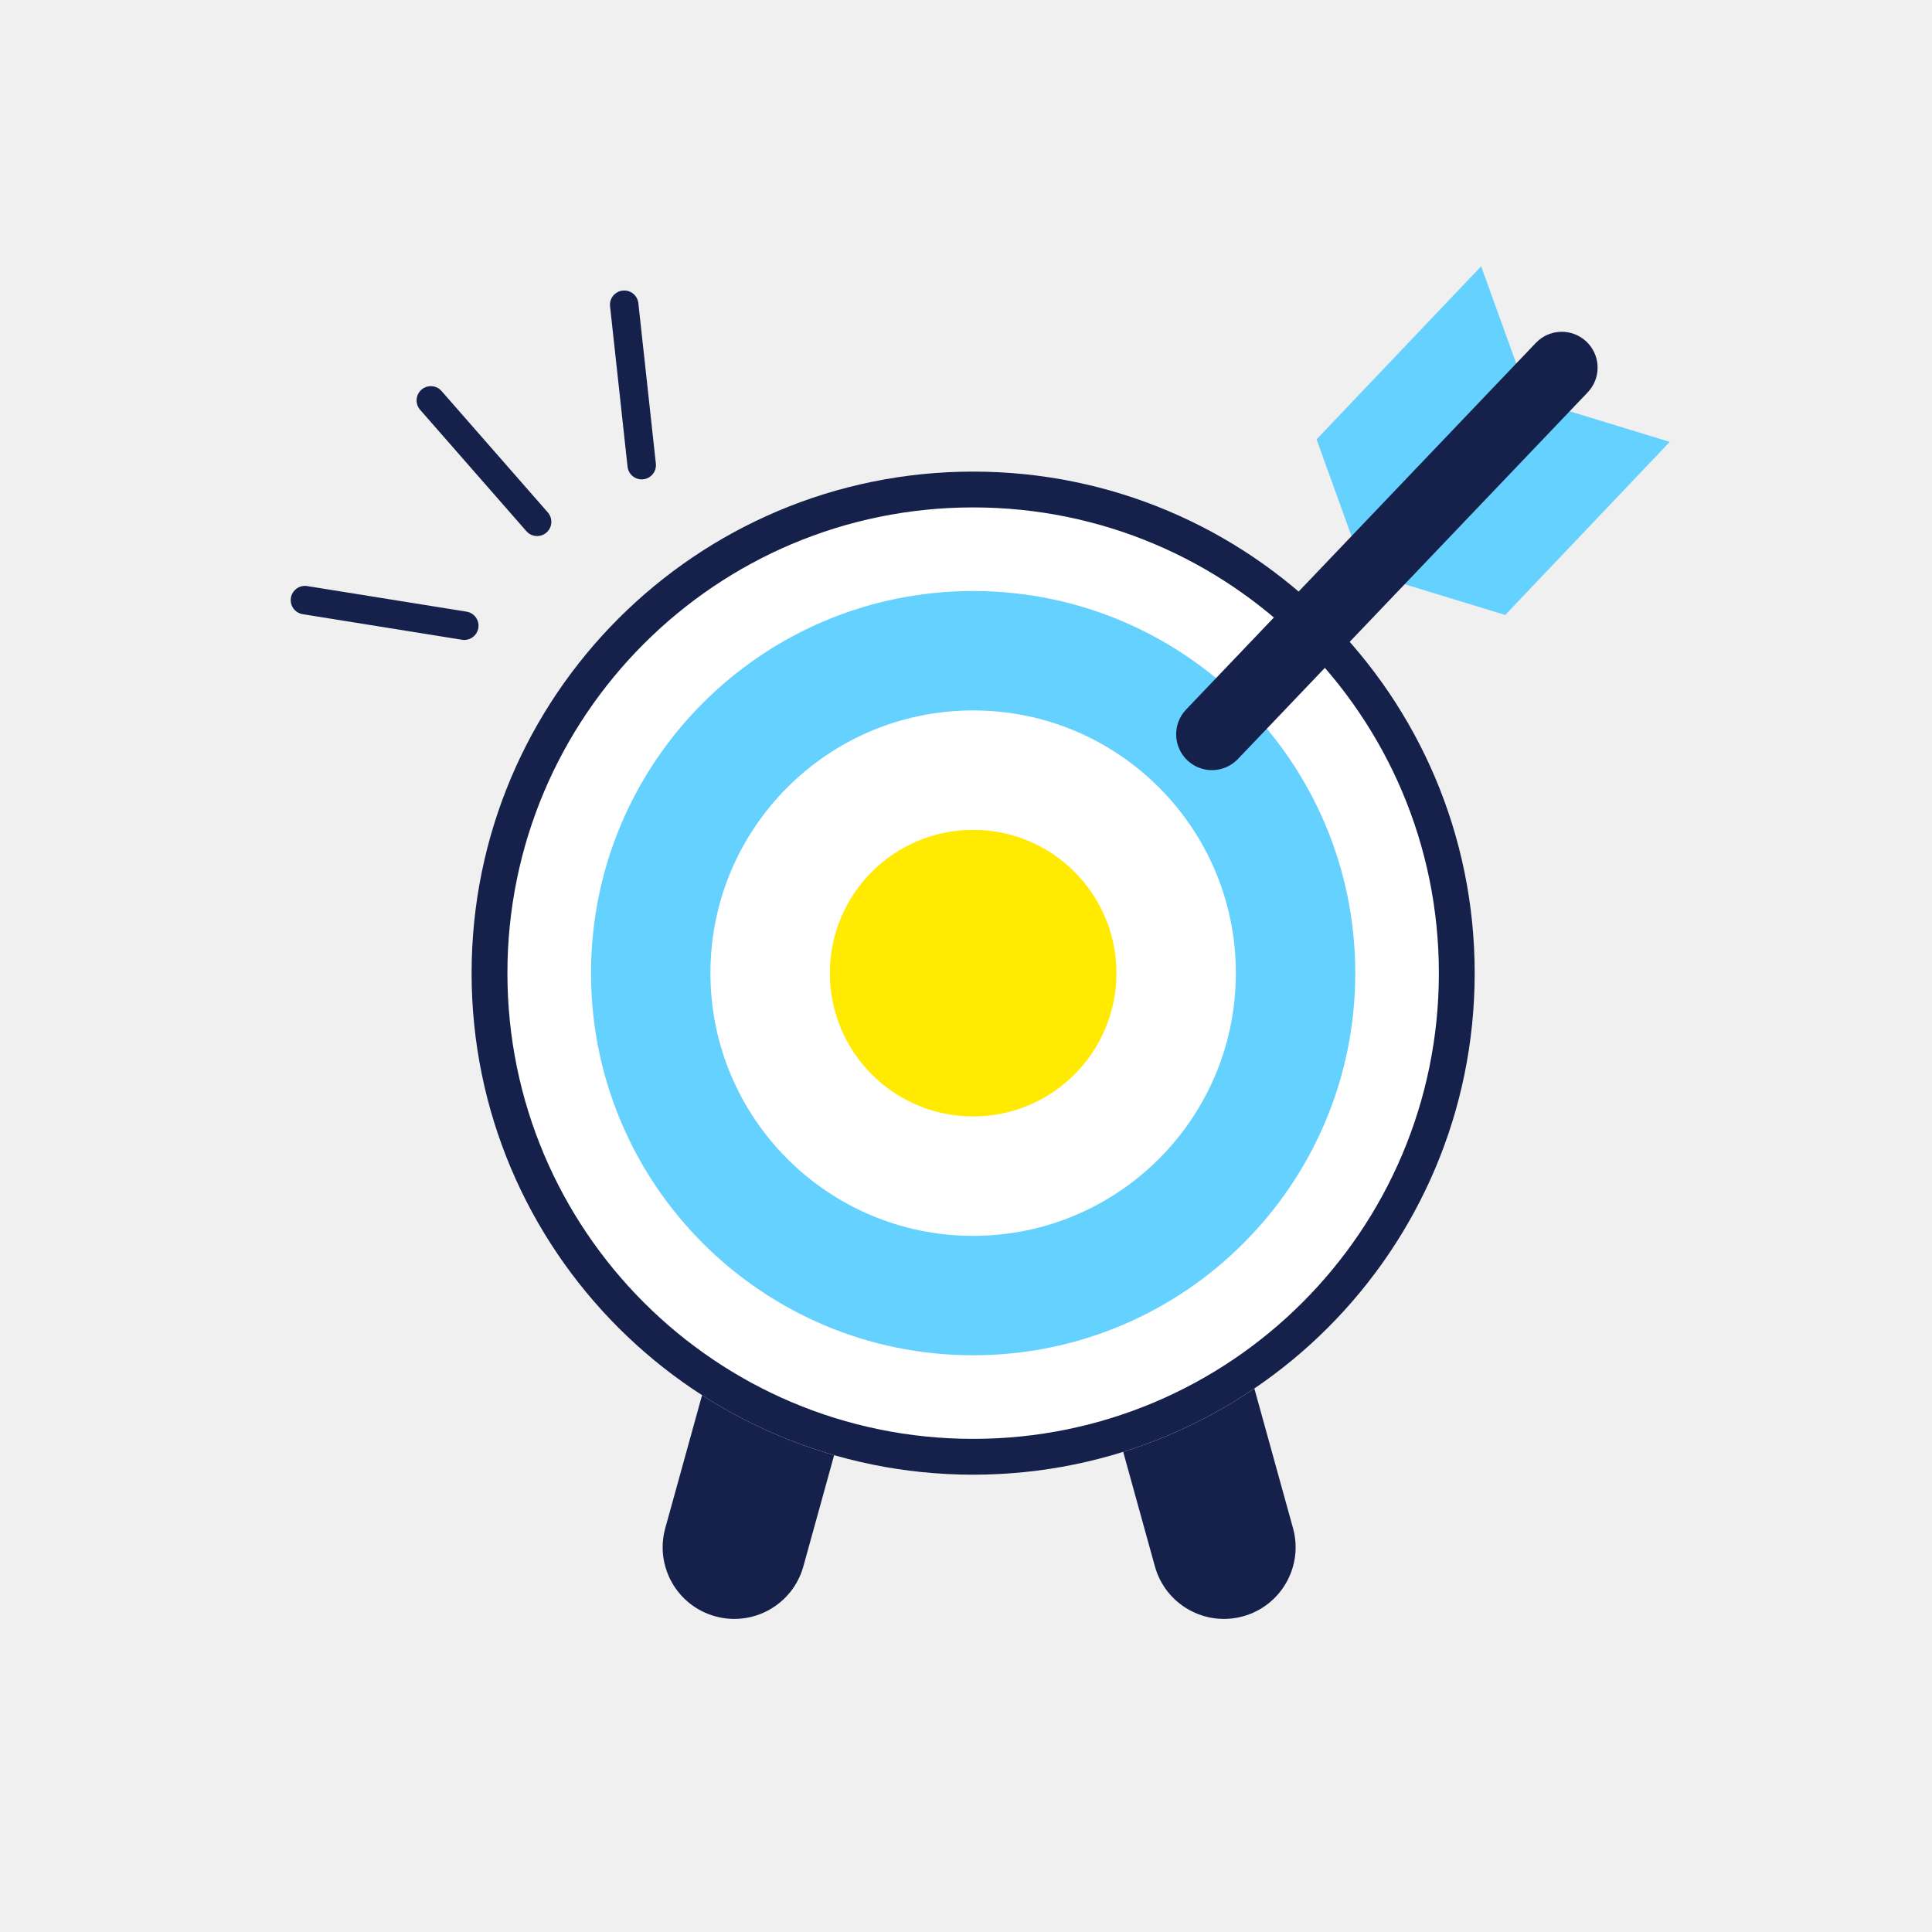
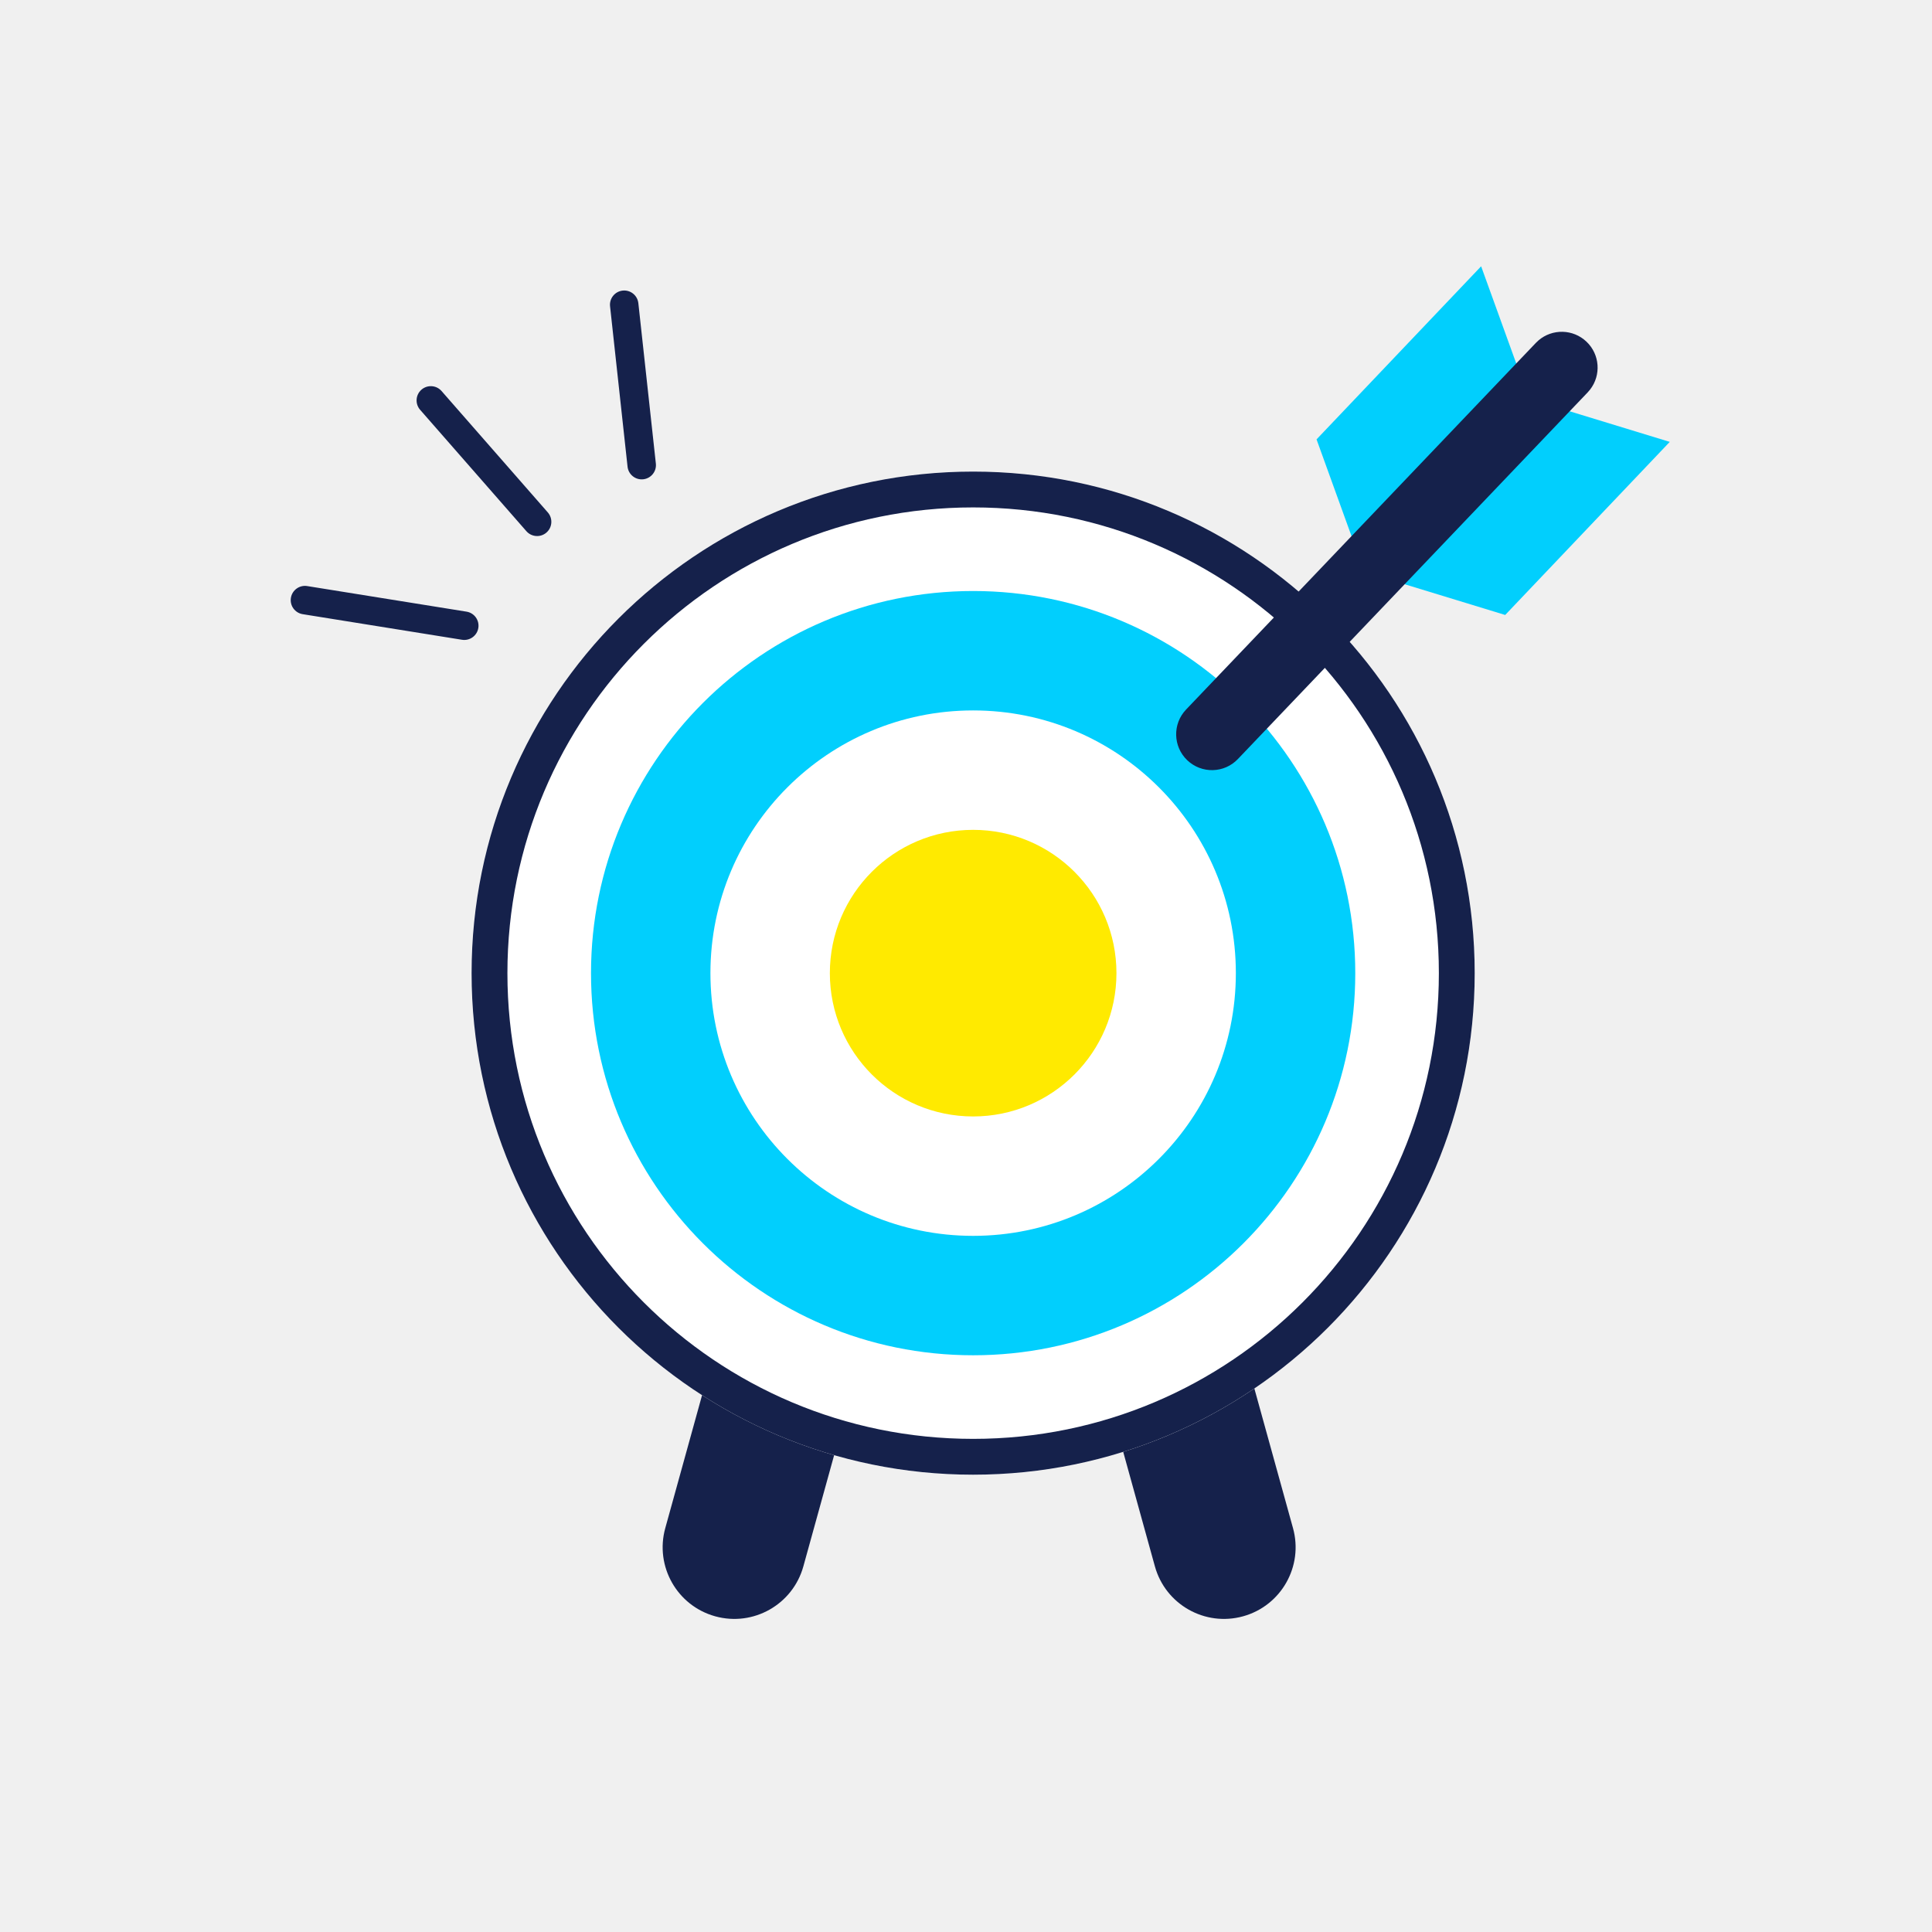
<svg xmlns="http://www.w3.org/2000/svg" width="127" height="127" viewBox="0 0 127 127" fill="none">
  <path d="M47.658 86.263L56.736 88.776L52.809 102.965C52.115 105.472 49.521 106.942 47.014 106.248C44.507 105.555 43.037 102.96 43.731 100.453L47.658 86.263Z" fill="#15214B" />
  <path d="M81.069 86.263L71.99 88.776L75.917 102.965C76.611 105.472 79.206 106.942 81.713 106.248C84.22 105.555 85.69 102.96 84.996 100.453L81.069 86.263Z" fill="#15214B" />
  <path d="M96.939 63.97C96.939 82.178 82.178 96.939 63.97 96.939C45.761 96.939 31 82.178 31 63.97C31 45.761 45.761 31 63.97 31C82.178 31 96.939 45.761 96.939 63.97Z" fill="white" />
  <path d="M94.584 63.97C94.584 47.062 80.878 33.355 63.97 33.355C47.062 33.355 33.355 47.062 33.355 63.97C33.355 80.878 47.062 94.584 63.97 94.584V96.939C45.761 96.939 31 82.178 31 63.97C31 45.761 45.761 31 63.97 31C82.178 31 96.939 45.761 96.939 63.97C96.939 82.178 82.178 96.939 63.97 96.939V94.584C80.878 94.584 94.584 80.878 94.584 63.97Z" fill="#15214B" />
-   <path d="M89.089 63.97C89.089 77.843 77.843 89.089 63.97 89.089C50.096 89.089 38.85 77.843 38.85 63.97C38.85 50.096 50.096 38.85 63.97 38.85C77.843 38.85 89.089 50.096 89.089 63.97Z" fill="#65D1FF" />
+   <path d="M89.089 63.97C89.089 77.843 77.843 89.089 63.97 89.089C50.096 89.089 38.85 77.843 38.85 63.97C38.85 50.096 50.096 38.85 63.97 38.85C77.843 38.85 89.089 50.096 89.089 63.97Z" fill="#01CFFD" />
  <path d="M81.239 63.969C81.239 73.507 73.507 81.239 63.969 81.239C54.432 81.239 46.7 73.507 46.7 63.969C46.7 54.432 54.432 46.7 63.969 46.7C73.507 46.7 81.239 54.432 81.239 63.969Z" fill="white" />
  <path d="M73.39 63.97C73.39 69.172 69.172 73.39 63.97 73.39C58.767 73.39 54.55 69.172 54.55 63.97C54.55 58.767 58.767 54.55 63.97 54.55C69.172 54.55 73.39 58.767 73.39 63.97Z" fill="#FFEA00" />
-   <path d="M103.048 26.995L92.229 38.373L98.944 40.425L109.762 29.047L103.048 26.995Z" fill="#65D1FF" />
-   <path d="M97.362 17.505L86.543 28.882L88.93 35.485L99.749 24.108L97.362 17.505Z" fill="#65D1FF" />
+   <path d="M103.048 26.995L92.229 38.373L98.944 40.425L109.762 29.047L103.048 26.995Z" fill="#01CFFD" />
+   <path d="M97.362 17.505L86.543 28.882L88.93 35.485L99.749 24.108L97.362 17.505Z" fill="#01CFFD" />
  <path d="M100.96 22.54L101.135 22.374C102.042 21.598 103.407 21.62 104.289 22.462C105.172 23.303 105.258 24.666 104.525 25.608L104.368 25.791L81.373 49.895C80.476 50.837 78.985 50.872 78.044 49.974C77.103 49.076 77.068 47.586 77.965 46.644L100.96 22.54Z" fill="#15214B" />
  <path d="M41.962 19.93C41.906 19.417 41.444 19.046 40.931 19.102C40.417 19.158 40.046 19.62 40.102 20.133L41.252 30.677C41.308 31.191 41.77 31.562 42.284 31.506C42.798 31.45 43.169 30.988 43.113 30.474L41.962 19.93Z" fill="#15214B" />
  <path d="M20.195 38.525C19.684 38.443 19.204 38.791 19.122 39.301C19.04 39.811 19.387 40.291 19.898 40.373L30.37 42.055C30.881 42.137 31.361 41.79 31.443 41.279C31.525 40.769 31.177 40.289 30.667 40.207L20.195 38.525Z" fill="#15214B" />
  <path d="M29.025 25.704C28.684 25.315 28.093 25.276 27.704 25.616C27.315 25.957 27.276 26.548 27.616 26.937L34.602 34.918C34.943 35.307 35.534 35.346 35.923 35.006C36.312 34.666 36.351 34.074 36.011 33.685L29.025 25.704Z" fill="#15214B" />
</svg>
